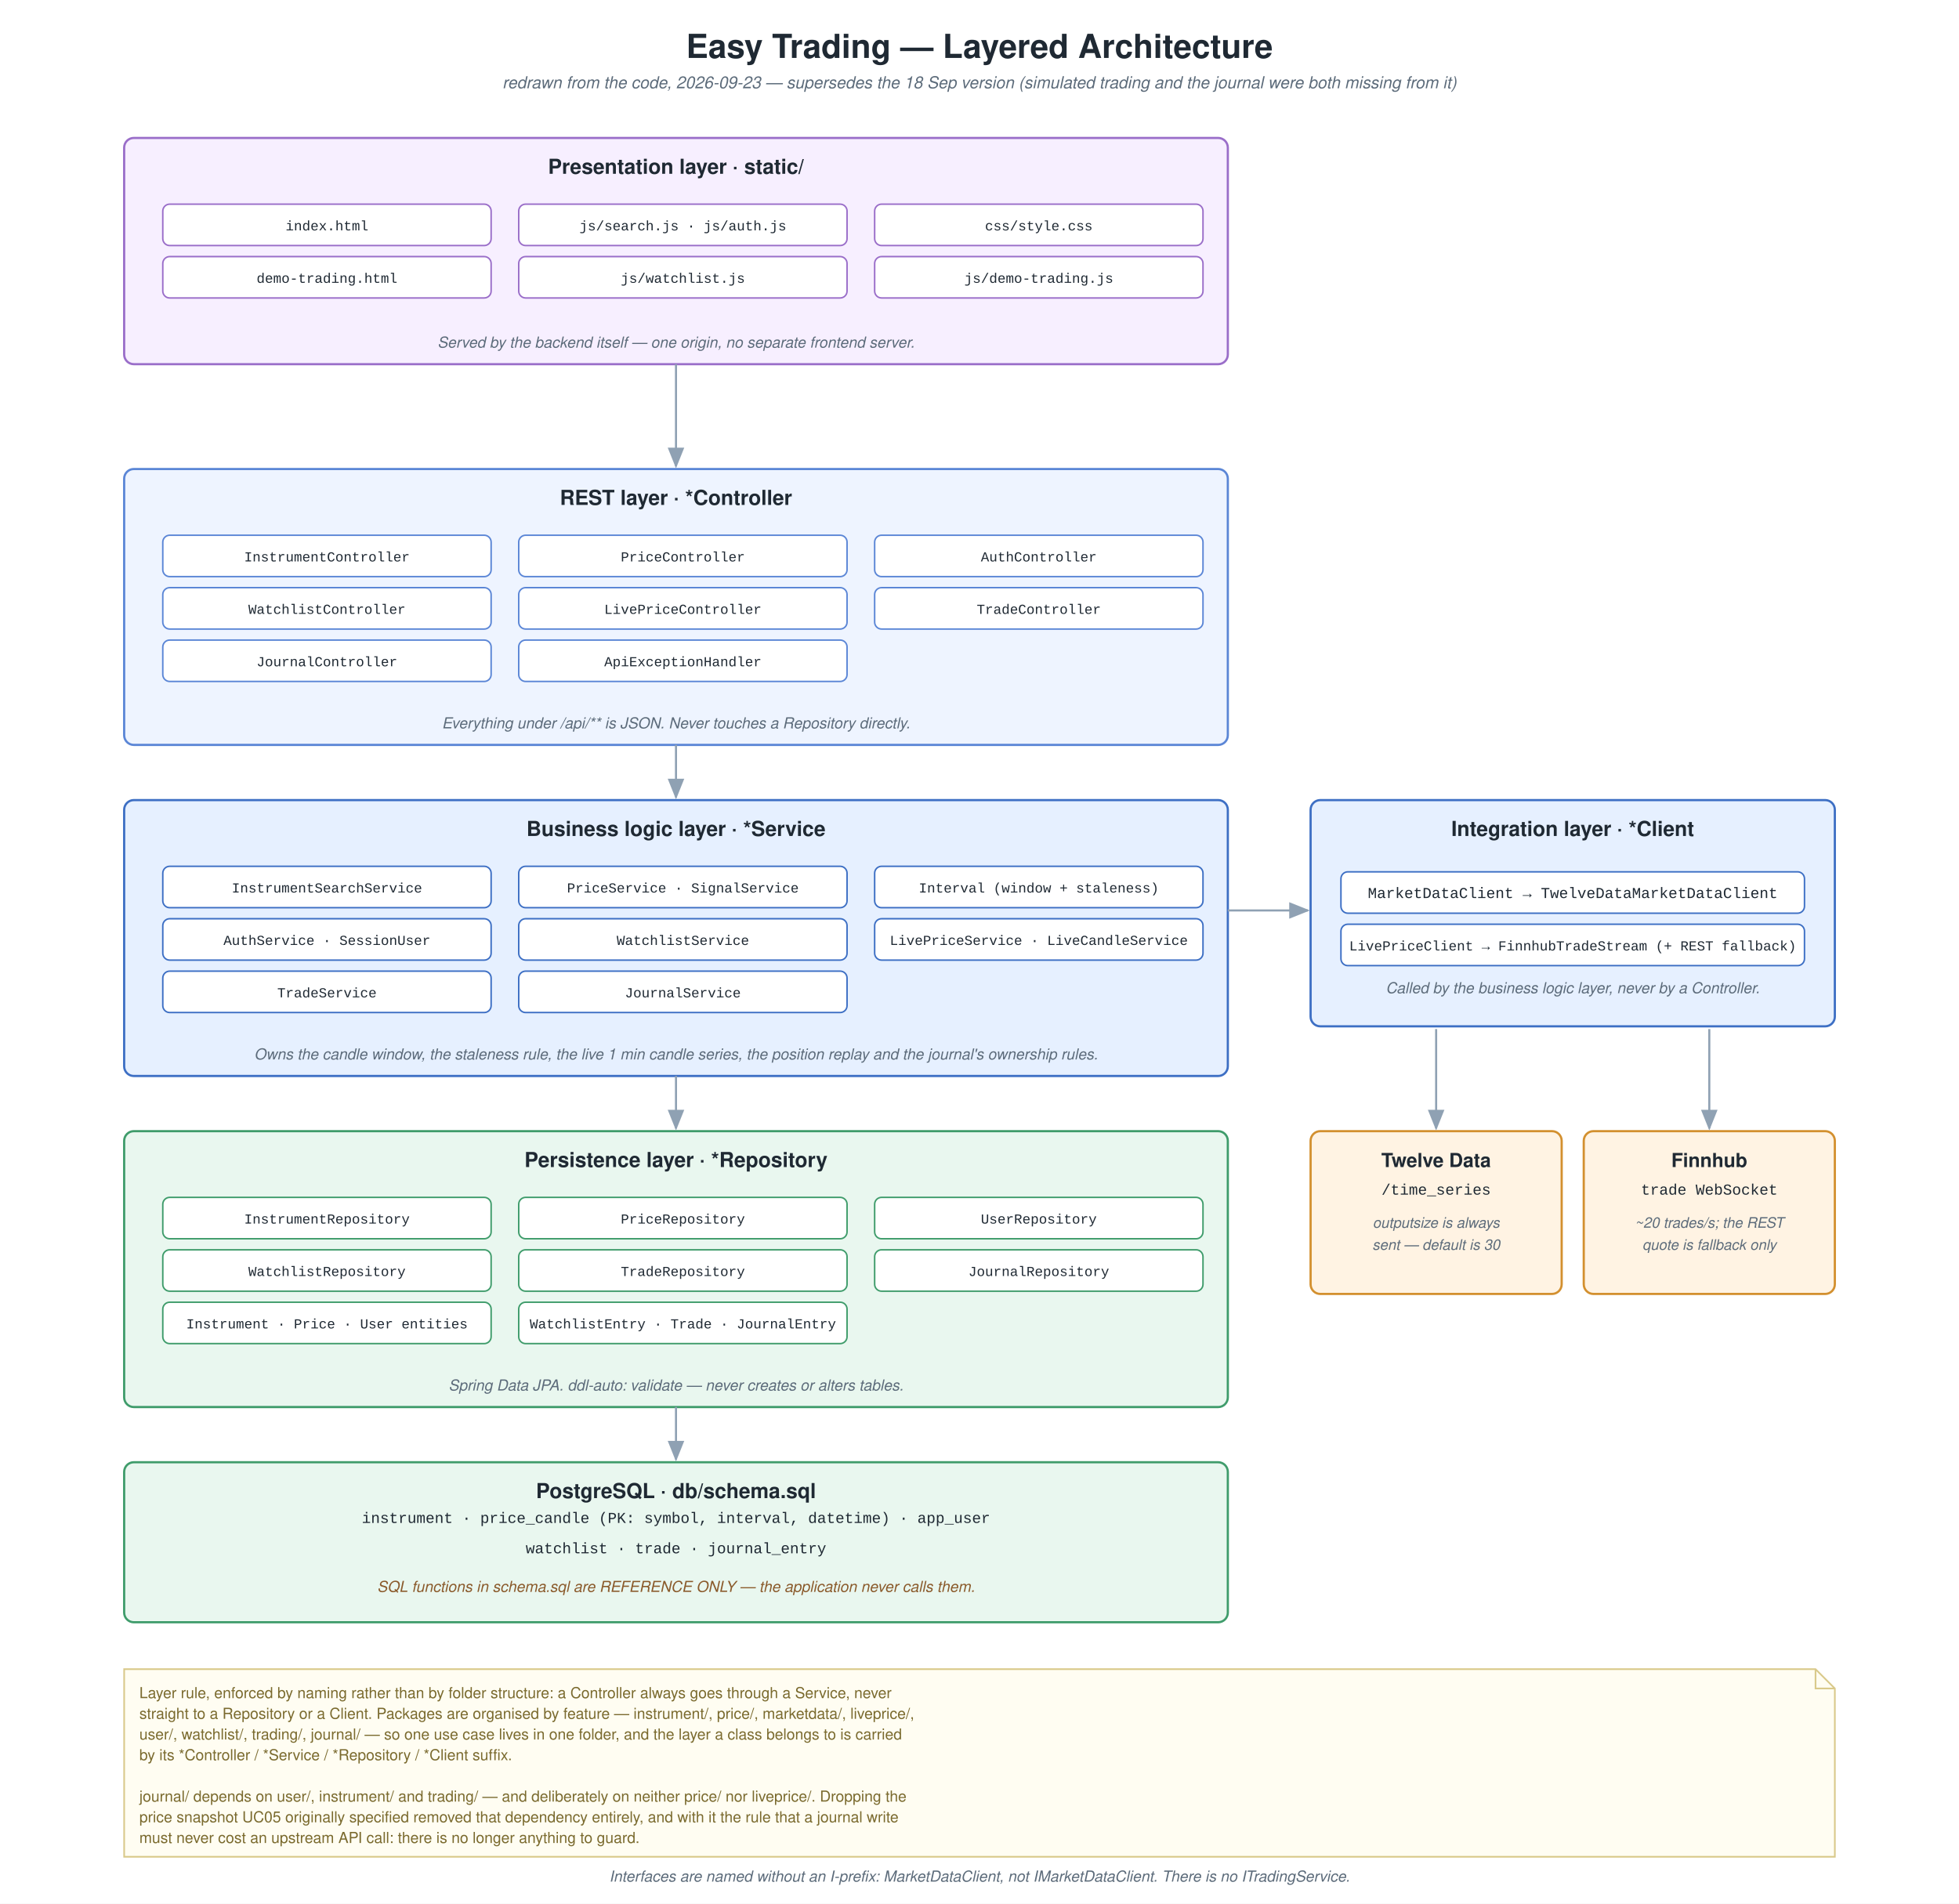
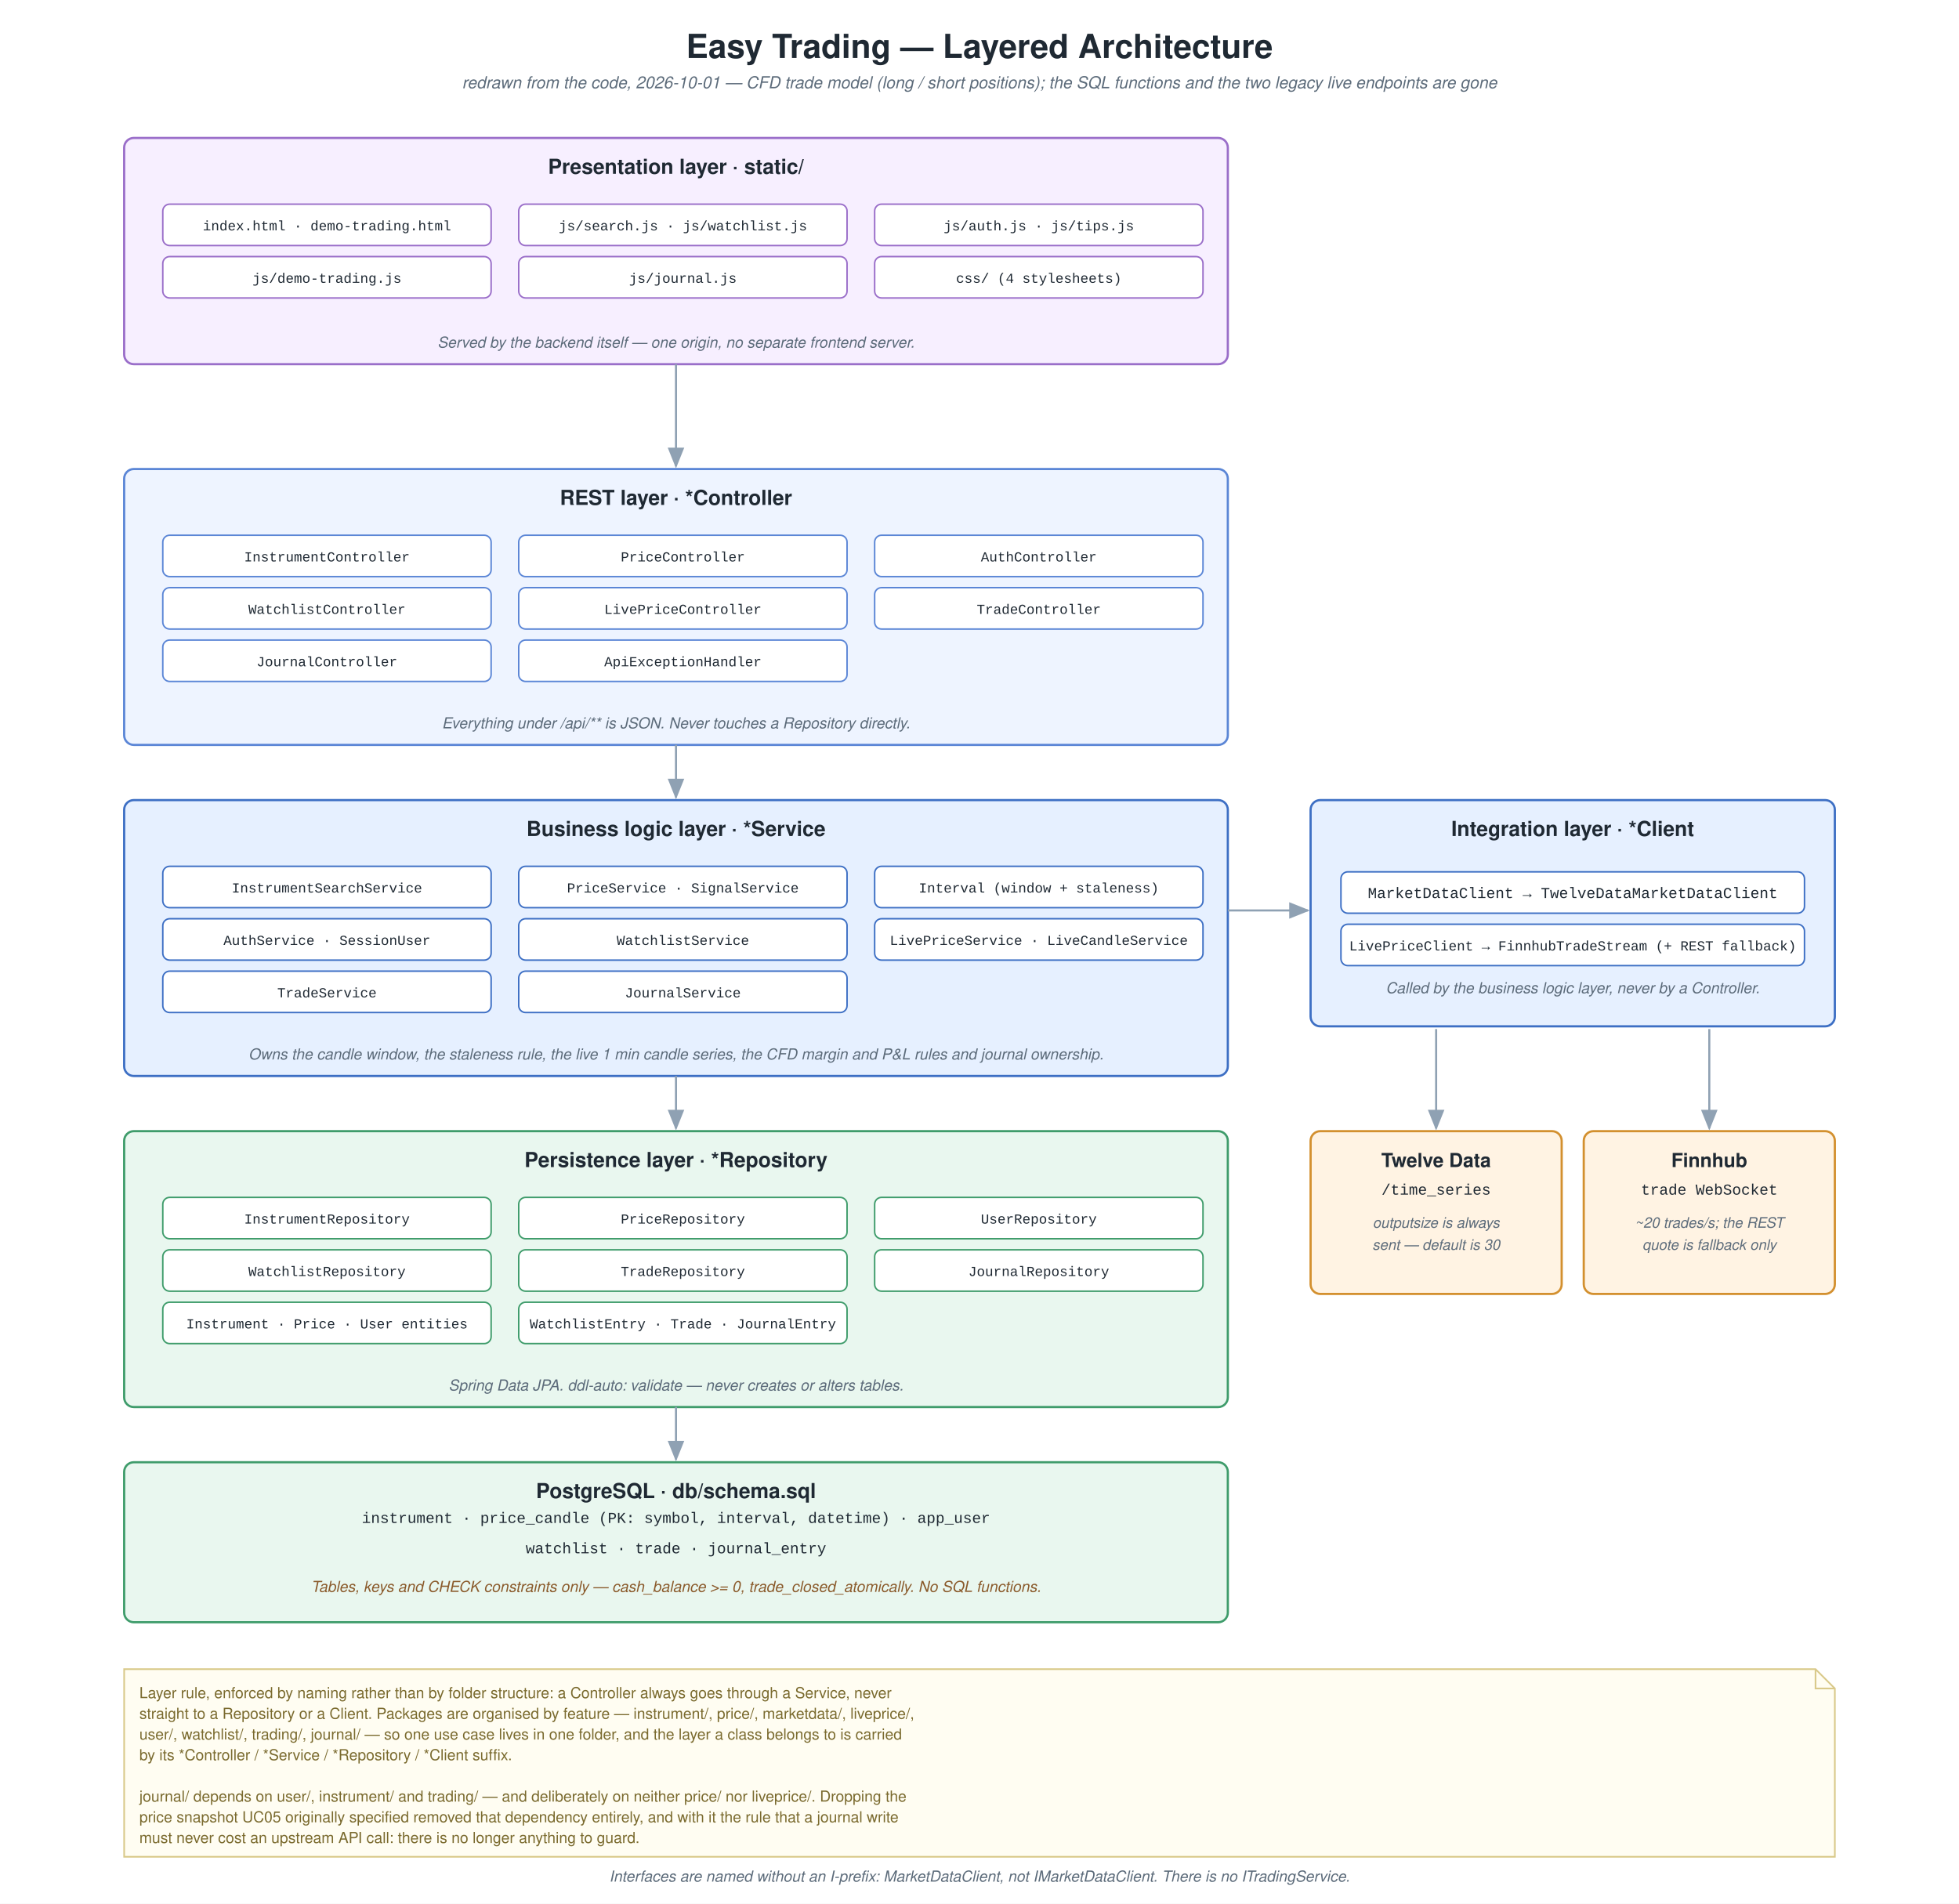
<svg xmlns="http://www.w3.org/2000/svg" width="1420" height="1380" viewBox="0 0 1420 1380" font-family="'Helvetica Neue',Helvetica,Arial,sans-serif">
  <defs>
    <marker id="arw" markerWidth="10" markerHeight="8" refX="9" refY="4" orient="auto">
      <path d="M0,0 L10,4 L0,8 z" fill="#8fa1b3" />
    </marker>
    <marker id="arwo" markerWidth="11" markerHeight="9" refX="10" refY="4.5" orient="auto">
      <path d="M0,0 L11,4.5 L0,9" fill="none" stroke="#8fa1b3" stroke-width="1.4" />
    </marker>
    <marker id="arwk" markerWidth="11" markerHeight="9" refX="10" refY="4.5" orient="auto">
      <path d="M0,0 L11,4.5 L0,9" fill="none" stroke="#1f2933" stroke-width="1.4" />
    </marker>
    <marker id="arwp" markerWidth="11" markerHeight="9" refX="10" refY="4.5" orient="auto">
      <path d="M0,0 L11,4.5 L0,9" fill="none" stroke="#9a6ec9" stroke-width="1.5" />
    </marker>
    <marker id="arwi" markerWidth="11" markerHeight="9" refX="10" refY="4.5" orient="auto">
      <path d="M0,0 L11,4.5 L0,9" fill="none" stroke="#3f9c6b" stroke-width="1.5" />
    </marker>
  </defs>
  <rect width="1420" height="1380" fill="#ffffff" />
  <text x="710.0" y="42" font-size="24" fill="#1f2933" text-anchor="middle" font-weight="700" font-style="normal">Easy Trading — Layered Architecture</text>
-   <text x="710.0" y="64" font-size="12" fill="#5c6b7a" text-anchor="middle" font-weight="normal" font-style="italic">redrawn from the code, 2026-09-23 — supersedes the 18 Sep version (simulated trading and the journal were both missing from it)</text>
+   <text x="710.0" y="64" font-size="12" fill="#5c6b7a" text-anchor="middle" font-weight="normal" font-style="italic">redrawn from the code, 2026-10-01 — CFD trade model (long / short positions); the SQL functions and the two legacy live endpoints are gone</text>
  <rect x="90" y="100" width="800" height="164" rx="7" fill="#f7efff" stroke="#9a6ec9" stroke-width="1.6" />
  <text x="490.0" y="126" font-size="15" fill="#1f2933" text-anchor="middle" font-weight="600" font-style="normal">Presentation layer  ·  static/</text>
  <rect x="118" y="148" width="238" height="30" rx="5" fill="#ffffff" stroke="#9a6ec9" stroke-width="1.1" />
-   <text x="237" y="167" font-size="10" fill="#1f2933" text-anchor="middle" font-weight="normal" font-family="'SFMono-Regular',Consolas,'Liberation Mono',monospace" font-style="normal">index.html</text>
+   <text x="237" y="167" font-size="10" fill="#1f2933" text-anchor="middle" font-weight="normal" font-family="'SFMono-Regular',Consolas,'Liberation Mono',monospace" font-style="normal">index.html  ·  demo-trading.html</text>
  <rect x="376" y="148" width="238" height="30" rx="5" fill="#ffffff" stroke="#9a6ec9" stroke-width="1.1" />
-   <text x="495" y="167" font-size="10" fill="#1f2933" text-anchor="middle" font-weight="normal" font-family="'SFMono-Regular',Consolas,'Liberation Mono',monospace" font-style="normal">js/search.js  ·  js/auth.js</text>
+   <text x="495" y="167" font-size="10" fill="#1f2933" text-anchor="middle" font-weight="normal" font-family="'SFMono-Regular',Consolas,'Liberation Mono',monospace" font-style="normal">js/search.js  ·  js/watchlist.js</text>
  <rect x="634" y="148" width="238" height="30" rx="5" fill="#ffffff" stroke="#9a6ec9" stroke-width="1.1" />
-   <text x="753" y="167" font-size="10" fill="#1f2933" text-anchor="middle" font-weight="normal" font-family="'SFMono-Regular',Consolas,'Liberation Mono',monospace" font-style="normal">css/style.css</text>
+   <text x="753" y="167" font-size="10" fill="#1f2933" text-anchor="middle" font-weight="normal" font-family="'SFMono-Regular',Consolas,'Liberation Mono',monospace" font-style="normal">js/auth.js  ·  js/tips.js</text>
  <rect x="118" y="186" width="238" height="30" rx="5" fill="#ffffff" stroke="#9a6ec9" stroke-width="1.1" />
-   <text x="237" y="205" font-size="10" fill="#1f2933" text-anchor="middle" font-weight="normal" font-family="'SFMono-Regular',Consolas,'Liberation Mono',monospace" font-style="normal">demo-trading.html</text>
+   <text x="237" y="205" font-size="10" fill="#1f2933" text-anchor="middle" font-weight="normal" font-family="'SFMono-Regular',Consolas,'Liberation Mono',monospace" font-style="normal">js/demo-trading.js</text>
  <rect x="376" y="186" width="238" height="30" rx="5" fill="#ffffff" stroke="#9a6ec9" stroke-width="1.1" />
-   <text x="495" y="205" font-size="10" fill="#1f2933" text-anchor="middle" font-weight="normal" font-family="'SFMono-Regular',Consolas,'Liberation Mono',monospace" font-style="normal">js/watchlist.js</text>
+   <text x="495" y="205" font-size="10" fill="#1f2933" text-anchor="middle" font-weight="normal" font-family="'SFMono-Regular',Consolas,'Liberation Mono',monospace" font-style="normal">js/journal.js</text>
  <rect x="634" y="186" width="238" height="30" rx="5" fill="#ffffff" stroke="#9a6ec9" stroke-width="1.1" />
-   <text x="753" y="205" font-size="10" fill="#1f2933" text-anchor="middle" font-weight="normal" font-family="'SFMono-Regular',Consolas,'Liberation Mono',monospace" font-style="normal">js/demo-trading.js</text>
+   <text x="753" y="205" font-size="10" fill="#1f2933" text-anchor="middle" font-weight="normal" font-family="'SFMono-Regular',Consolas,'Liberation Mono',monospace" font-style="normal">css/  (4 stylesheets)</text>
  <text x="490.0" y="252" font-size="11" fill="#5c6b7a" text-anchor="middle" font-weight="normal" font-style="italic">Served by the backend itself — one origin, no separate frontend server.</text>
  <rect x="90" y="340" width="800" height="200" rx="7" fill="#eef4ff" stroke="#5b86d6" stroke-width="1.6" />
  <text x="490.0" y="366" font-size="15" fill="#1f2933" text-anchor="middle" font-weight="600" font-style="normal">REST layer  ·  *Controller</text>
  <rect x="118" y="388" width="238" height="30" rx="5" fill="#ffffff" stroke="#5b86d6" stroke-width="1.1" />
  <text x="237" y="407" font-size="10" fill="#1f2933" text-anchor="middle" font-weight="normal" font-family="'SFMono-Regular',Consolas,'Liberation Mono',monospace" font-style="normal">InstrumentController</text>
  <rect x="376" y="388" width="238" height="30" rx="5" fill="#ffffff" stroke="#5b86d6" stroke-width="1.1" />
  <text x="495" y="407" font-size="10" fill="#1f2933" text-anchor="middle" font-weight="normal" font-family="'SFMono-Regular',Consolas,'Liberation Mono',monospace" font-style="normal">PriceController</text>
  <rect x="634" y="388" width="238" height="30" rx="5" fill="#ffffff" stroke="#5b86d6" stroke-width="1.1" />
  <text x="753" y="407" font-size="10" fill="#1f2933" text-anchor="middle" font-weight="normal" font-family="'SFMono-Regular',Consolas,'Liberation Mono',monospace" font-style="normal">AuthController</text>
  <rect x="118" y="426" width="238" height="30" rx="5" fill="#ffffff" stroke="#5b86d6" stroke-width="1.1" />
  <text x="237" y="445" font-size="10" fill="#1f2933" text-anchor="middle" font-weight="normal" font-family="'SFMono-Regular',Consolas,'Liberation Mono',monospace" font-style="normal">WatchlistController</text>
  <rect x="376" y="426" width="238" height="30" rx="5" fill="#ffffff" stroke="#5b86d6" stroke-width="1.1" />
  <text x="495" y="445" font-size="10" fill="#1f2933" text-anchor="middle" font-weight="normal" font-family="'SFMono-Regular',Consolas,'Liberation Mono',monospace" font-style="normal">LivePriceController</text>
  <rect x="634" y="426" width="238" height="30" rx="5" fill="#ffffff" stroke="#5b86d6" stroke-width="1.1" />
  <text x="753" y="445" font-size="10" fill="#1f2933" text-anchor="middle" font-weight="normal" font-family="'SFMono-Regular',Consolas,'Liberation Mono',monospace" font-style="normal">TradeController</text>
  <rect x="118" y="464" width="238" height="30" rx="5" fill="#ffffff" stroke="#5b86d6" stroke-width="1.1" />
  <text x="237" y="483" font-size="10" fill="#1f2933" text-anchor="middle" font-weight="normal" font-family="'SFMono-Regular',Consolas,'Liberation Mono',monospace" font-style="normal">JournalController</text>
  <rect x="376" y="464" width="238" height="30" rx="5" fill="#ffffff" stroke="#5b86d6" stroke-width="1.1" />
  <text x="495" y="483" font-size="10" fill="#1f2933" text-anchor="middle" font-weight="normal" font-family="'SFMono-Regular',Consolas,'Liberation Mono',monospace" font-style="normal">ApiExceptionHandler</text>
  <text x="490.0" y="528" font-size="11" fill="#5c6b7a" text-anchor="middle" font-weight="normal" font-style="italic">Everything under /api/** is JSON. Never touches a Repository directly.</text>
  <rect x="90" y="580" width="800" height="200" rx="7" fill="#e6f0ff" stroke="#3d6fc4" stroke-width="1.6" />
  <text x="490.0" y="606" font-size="15" fill="#1f2933" text-anchor="middle" font-weight="600" font-style="normal">Business logic layer  ·  *Service</text>
  <rect x="118" y="628" width="238" height="30" rx="5" fill="#ffffff" stroke="#3d6fc4" stroke-width="1.1" />
  <text x="237" y="647" font-size="10" fill="#1f2933" text-anchor="middle" font-weight="normal" font-family="'SFMono-Regular',Consolas,'Liberation Mono',monospace" font-style="normal">InstrumentSearchService</text>
  <rect x="376" y="628" width="238" height="30" rx="5" fill="#ffffff" stroke="#3d6fc4" stroke-width="1.1" />
  <text x="495" y="647" font-size="10" fill="#1f2933" text-anchor="middle" font-weight="normal" font-family="'SFMono-Regular',Consolas,'Liberation Mono',monospace" font-style="normal">PriceService  ·  SignalService</text>
  <rect x="634" y="628" width="238" height="30" rx="5" fill="#ffffff" stroke="#3d6fc4" stroke-width="1.1" />
  <text x="753" y="647" font-size="10" fill="#1f2933" text-anchor="middle" font-weight="normal" font-family="'SFMono-Regular',Consolas,'Liberation Mono',monospace" font-style="normal">Interval (window + staleness)</text>
  <rect x="118" y="666" width="238" height="30" rx="5" fill="#ffffff" stroke="#3d6fc4" stroke-width="1.1" />
  <text x="237" y="685" font-size="10" fill="#1f2933" text-anchor="middle" font-weight="normal" font-family="'SFMono-Regular',Consolas,'Liberation Mono',monospace" font-style="normal">AuthService  ·  SessionUser</text>
  <rect x="376" y="666" width="238" height="30" rx="5" fill="#ffffff" stroke="#3d6fc4" stroke-width="1.1" />
  <text x="495" y="685" font-size="10" fill="#1f2933" text-anchor="middle" font-weight="normal" font-family="'SFMono-Regular',Consolas,'Liberation Mono',monospace" font-style="normal">WatchlistService</text>
  <rect x="634" y="666" width="238" height="30" rx="5" fill="#ffffff" stroke="#3d6fc4" stroke-width="1.1" />
  <text x="753" y="685" font-size="10" fill="#1f2933" text-anchor="middle" font-weight="normal" font-family="'SFMono-Regular',Consolas,'Liberation Mono',monospace" font-style="normal">LivePriceService · LiveCandleService</text>
  <rect x="118" y="704" width="238" height="30" rx="5" fill="#ffffff" stroke="#3d6fc4" stroke-width="1.1" />
  <text x="237" y="723" font-size="10" fill="#1f2933" text-anchor="middle" font-weight="normal" font-family="'SFMono-Regular',Consolas,'Liberation Mono',monospace" font-style="normal">TradeService</text>
  <rect x="376" y="704" width="238" height="30" rx="5" fill="#ffffff" stroke="#3d6fc4" stroke-width="1.1" />
  <text x="495" y="723" font-size="10" fill="#1f2933" text-anchor="middle" font-weight="normal" font-family="'SFMono-Regular',Consolas,'Liberation Mono',monospace" font-style="normal">JournalService</text>
-   <text x="490.0" y="768" font-size="11" fill="#5c6b7a" text-anchor="middle" font-weight="normal" font-style="italic">Owns the candle window, the staleness rule, the live 1 min candle series, the position replay and the journal's ownership rules.</text>
+   <text x="490.0" y="768" font-size="11" fill="#5c6b7a" text-anchor="middle" font-weight="normal" font-style="italic">Owns the candle window, the staleness rule, the live 1 min candle series, the CFD margin and P&amp;L rules and journal ownership.</text>
  <rect x="90" y="820" width="800" height="200" rx="7" fill="#e9f7ef" stroke="#3f9c6b" stroke-width="1.6" />
  <text x="490.0" y="846" font-size="15" fill="#1f2933" text-anchor="middle" font-weight="600" font-style="normal">Persistence layer  ·  *Repository</text>
  <rect x="118" y="868" width="238" height="30" rx="5" fill="#ffffff" stroke="#3f9c6b" stroke-width="1.1" />
  <text x="237" y="887" font-size="10" fill="#1f2933" text-anchor="middle" font-weight="normal" font-family="'SFMono-Regular',Consolas,'Liberation Mono',monospace" font-style="normal">InstrumentRepository</text>
  <rect x="376" y="868" width="238" height="30" rx="5" fill="#ffffff" stroke="#3f9c6b" stroke-width="1.1" />
  <text x="495" y="887" font-size="10" fill="#1f2933" text-anchor="middle" font-weight="normal" font-family="'SFMono-Regular',Consolas,'Liberation Mono',monospace" font-style="normal">PriceRepository</text>
  <rect x="634" y="868" width="238" height="30" rx="5" fill="#ffffff" stroke="#3f9c6b" stroke-width="1.1" />
  <text x="753" y="887" font-size="10" fill="#1f2933" text-anchor="middle" font-weight="normal" font-family="'SFMono-Regular',Consolas,'Liberation Mono',monospace" font-style="normal">UserRepository</text>
  <rect x="118" y="906" width="238" height="30" rx="5" fill="#ffffff" stroke="#3f9c6b" stroke-width="1.1" />
  <text x="237" y="925" font-size="10" fill="#1f2933" text-anchor="middle" font-weight="normal" font-family="'SFMono-Regular',Consolas,'Liberation Mono',monospace" font-style="normal">WatchlistRepository</text>
  <rect x="376" y="906" width="238" height="30" rx="5" fill="#ffffff" stroke="#3f9c6b" stroke-width="1.1" />
  <text x="495" y="925" font-size="10" fill="#1f2933" text-anchor="middle" font-weight="normal" font-family="'SFMono-Regular',Consolas,'Liberation Mono',monospace" font-style="normal">TradeRepository</text>
  <rect x="634" y="906" width="238" height="30" rx="5" fill="#ffffff" stroke="#3f9c6b" stroke-width="1.1" />
  <text x="753" y="925" font-size="10" fill="#1f2933" text-anchor="middle" font-weight="normal" font-family="'SFMono-Regular',Consolas,'Liberation Mono',monospace" font-style="normal">JournalRepository</text>
  <rect x="118" y="944" width="238" height="30" rx="5" fill="#ffffff" stroke="#3f9c6b" stroke-width="1.1" />
  <text x="237" y="963" font-size="10" fill="#1f2933" text-anchor="middle" font-weight="normal" font-family="'SFMono-Regular',Consolas,'Liberation Mono',monospace" font-style="normal">Instrument · Price · User entities</text>
  <rect x="376" y="944" width="238" height="30" rx="5" fill="#ffffff" stroke="#3f9c6b" stroke-width="1.1" />
  <text x="495" y="963" font-size="10" fill="#1f2933" text-anchor="middle" font-weight="normal" font-family="'SFMono-Regular',Consolas,'Liberation Mono',monospace" font-style="normal">WatchlistEntry · Trade · JournalEntry</text>
  <text x="490.0" y="1008" font-size="11" fill="#5c6b7a" text-anchor="middle" font-weight="normal" font-style="italic">Spring Data JPA. ddl-auto: validate — never creates or alters tables.</text>
  <line x1="490.0" y1="264.0" x2="490.0" y2="338.0" stroke="#8fa1b3" stroke-width="1.5" marker-end="url(#arw)" />
  <line x1="490.0" y1="540.0" x2="490.0" y2="578.0" stroke="#8fa1b3" stroke-width="1.5" marker-end="url(#arw)" />
  <line x1="490.0" y1="780.0" x2="490.0" y2="818.0" stroke="#8fa1b3" stroke-width="1.5" marker-end="url(#arw)" />
  <rect x="90" y="1060" width="800" height="116" rx="7" fill="#e9f7ef" stroke="#3f9c6b" stroke-width="1.6" />
  <text x="490.0" y="1086" font-size="15" fill="#1f2933" text-anchor="middle" font-weight="600" font-style="normal">PostgreSQL  ·  db/schema.sql</text>
  <text x="490.0" y="1104" font-size="11" fill="#1f2933" text-anchor="middle" font-weight="normal" font-family="'SFMono-Regular',Consolas,'Liberation Mono',monospace" font-style="normal">instrument · price_candle (PK: symbol, interval, datetime) · app_user</text>
  <text x="490.0" y="1126" font-size="11" fill="#1f2933" text-anchor="middle" font-weight="normal" font-family="'SFMono-Regular',Consolas,'Liberation Mono',monospace" font-style="normal">watchlist · trade · journal_entry</text>
-   <text x="490.0" y="1154" font-size="11" fill="#8a5a2b" text-anchor="middle" font-weight="normal" font-style="italic">SQL functions in schema.sql are REFERENCE ONLY — the application never calls them.</text>
+   <text x="490.0" y="1154" font-size="11" fill="#8a5a2b" text-anchor="middle" font-weight="normal" font-style="italic">Tables, keys and CHECK constraints only — cash_balance &gt;= 0, trade_closed_atomically. No SQL functions.</text>
  <line x1="490.0" y1="1020.0" x2="490.0" y2="1058.0" stroke="#8fa1b3" stroke-width="1.5" marker-end="url(#arw)" />
  <rect x="950" y="580" width="380" height="164" rx="7" fill="#e6f0ff" stroke="#3d6fc4" stroke-width="1.6" />
  <text x="1140.0" y="606" font-size="15" fill="#1f2933" text-anchor="middle" font-weight="600" font-style="normal">Integration layer  ·  *Client</text>
  <rect x="972" y="632" width="336" height="30" rx="5" fill="#ffffff" stroke="#3d6fc4" stroke-width="1.1" />
  <text x="1140" y="651" font-size="11" fill="#1f2933" text-anchor="middle" font-weight="normal" font-family="'SFMono-Regular',Consolas,'Liberation Mono',monospace" font-style="normal">MarketDataClient → TwelveDataMarketDataClient</text>
  <rect x="972" y="670" width="336" height="30" rx="5" fill="#ffffff" stroke="#3d6fc4" stroke-width="1.1" />
  <text x="1140" y="689" font-size="10" fill="#1f2933" text-anchor="middle" font-weight="normal" font-family="'SFMono-Regular',Consolas,'Liberation Mono',monospace" font-style="normal">LivePriceClient → FinnhubTradeStream (+ REST fallback)</text>
  <text x="1140.0" y="720" font-size="11" fill="#5c6b7a" text-anchor="middle" font-weight="normal" font-style="italic">Called by the business logic layer, never by a Controller.</text>
  <line x1="890.0" y1="660.0" x2="948.0" y2="660.0" stroke="#8fa1b3" stroke-width="1.5" marker-end="url(#arw)" />
  <rect x="950" y="820" width="182" height="118" rx="7" fill="#fff3e3" stroke="#d3902f" stroke-width="1.6" />
  <text x="1041.0" y="846" font-size="14" fill="#1f2933" text-anchor="middle" font-weight="600" font-style="normal">Twelve Data</text>
  <text x="1041" y="866" font-size="11" fill="#1f2933" text-anchor="middle" font-weight="normal" font-family="'SFMono-Regular',Consolas,'Liberation Mono',monospace" font-style="normal">/time_series</text>
  <text x="1041" y="890" font-size="10.5" fill="#5c6b7a" text-anchor="middle" font-weight="normal" font-style="italic">outputsize is always</text>
  <text x="1041" y="906" font-size="10.5" fill="#5c6b7a" text-anchor="middle" font-weight="normal" font-style="italic">sent — default is 30</text>
  <rect x="1148" y="820" width="182" height="118" rx="7" fill="#fff3e3" stroke="#d3902f" stroke-width="1.6" />
  <text x="1239.0" y="846" font-size="14" fill="#1f2933" text-anchor="middle" font-weight="600" font-style="normal">Finnhub</text>
  <text x="1239" y="866" font-size="11" fill="#1f2933" text-anchor="middle" font-weight="normal" font-family="'SFMono-Regular',Consolas,'Liberation Mono',monospace" font-style="normal">trade WebSocket</text>
  <text x="1239" y="890" font-size="10.5" fill="#5c6b7a" text-anchor="middle" font-weight="normal" font-style="italic">~20 trades/s; the REST</text>
  <text x="1239" y="906" font-size="10.5" fill="#5c6b7a" text-anchor="middle" font-weight="normal" font-style="italic">quote is fallback only</text>
  <line x1="1041.0" y1="746.0" x2="1041.0" y2="818.0" stroke="#8fa1b3" stroke-width="1.5" marker-end="url(#arw)" />
  <line x1="1239.0" y1="746.0" x2="1239.0" y2="818.0" stroke="#8fa1b3" stroke-width="1.5" marker-end="url(#arw)" />
  <path d="M90,1210 h1226 l14,14 v122 h-1240 v-136 z" fill="#fffdf2" stroke="#d9c98a" stroke-width="1.2" />
  <path d="M1316,1210 v14 h14" fill="none" stroke="#d9c98a" stroke-width="1.2" />
  <text x="101" y="1231" font-size="11" fill="#7a6a2e" text-anchor="start" font-weight="normal" font-style="normal">Layer rule, enforced by naming rather than by folder structure: a Controller always goes through a Service, never</text>
  <text x="101" y="1246" font-size="11" fill="#7a6a2e" text-anchor="start" font-weight="normal" font-style="normal">straight to a Repository or a Client. Packages are organised by feature — instrument/, price/, marketdata/, liveprice/,</text>
  <text x="101" y="1261" font-size="11" fill="#7a6a2e" text-anchor="start" font-weight="normal" font-style="normal">user/, watchlist/, trading/, journal/ — so one use case lives in one folder, and the layer a class belongs to is carried</text>
  <text x="101" y="1276" font-size="11" fill="#7a6a2e" text-anchor="start" font-weight="normal" font-style="normal">by its *Controller / *Service / *Repository / *Client suffix.</text>
  <text x="101" y="1291" font-size="11" fill="#7a6a2e" text-anchor="start" font-weight="normal" font-style="normal" />
  <text x="101" y="1306" font-size="11" fill="#7a6a2e" text-anchor="start" font-weight="normal" font-style="normal">journal/ depends on user/, instrument/ and trading/ — and deliberately on neither price/ nor liveprice/. Dropping the</text>
  <text x="101" y="1321" font-size="11" fill="#7a6a2e" text-anchor="start" font-weight="normal" font-style="normal">price snapshot UC05 originally specified removed that dependency entirely, and with it the rule that a journal write</text>
  <text x="101" y="1336" font-size="11" fill="#7a6a2e" text-anchor="start" font-weight="normal" font-style="normal">must never cost an upstream API call: there is no longer anything to guard.</text>
  <text x="710.0" y="1364" font-size="11" fill="#5c6b7a" text-anchor="middle" font-weight="normal" font-style="italic">Interfaces are named without an I-prefix: MarketDataClient, not IMarketDataClient. There is no ITradingService.</text>
</svg>
